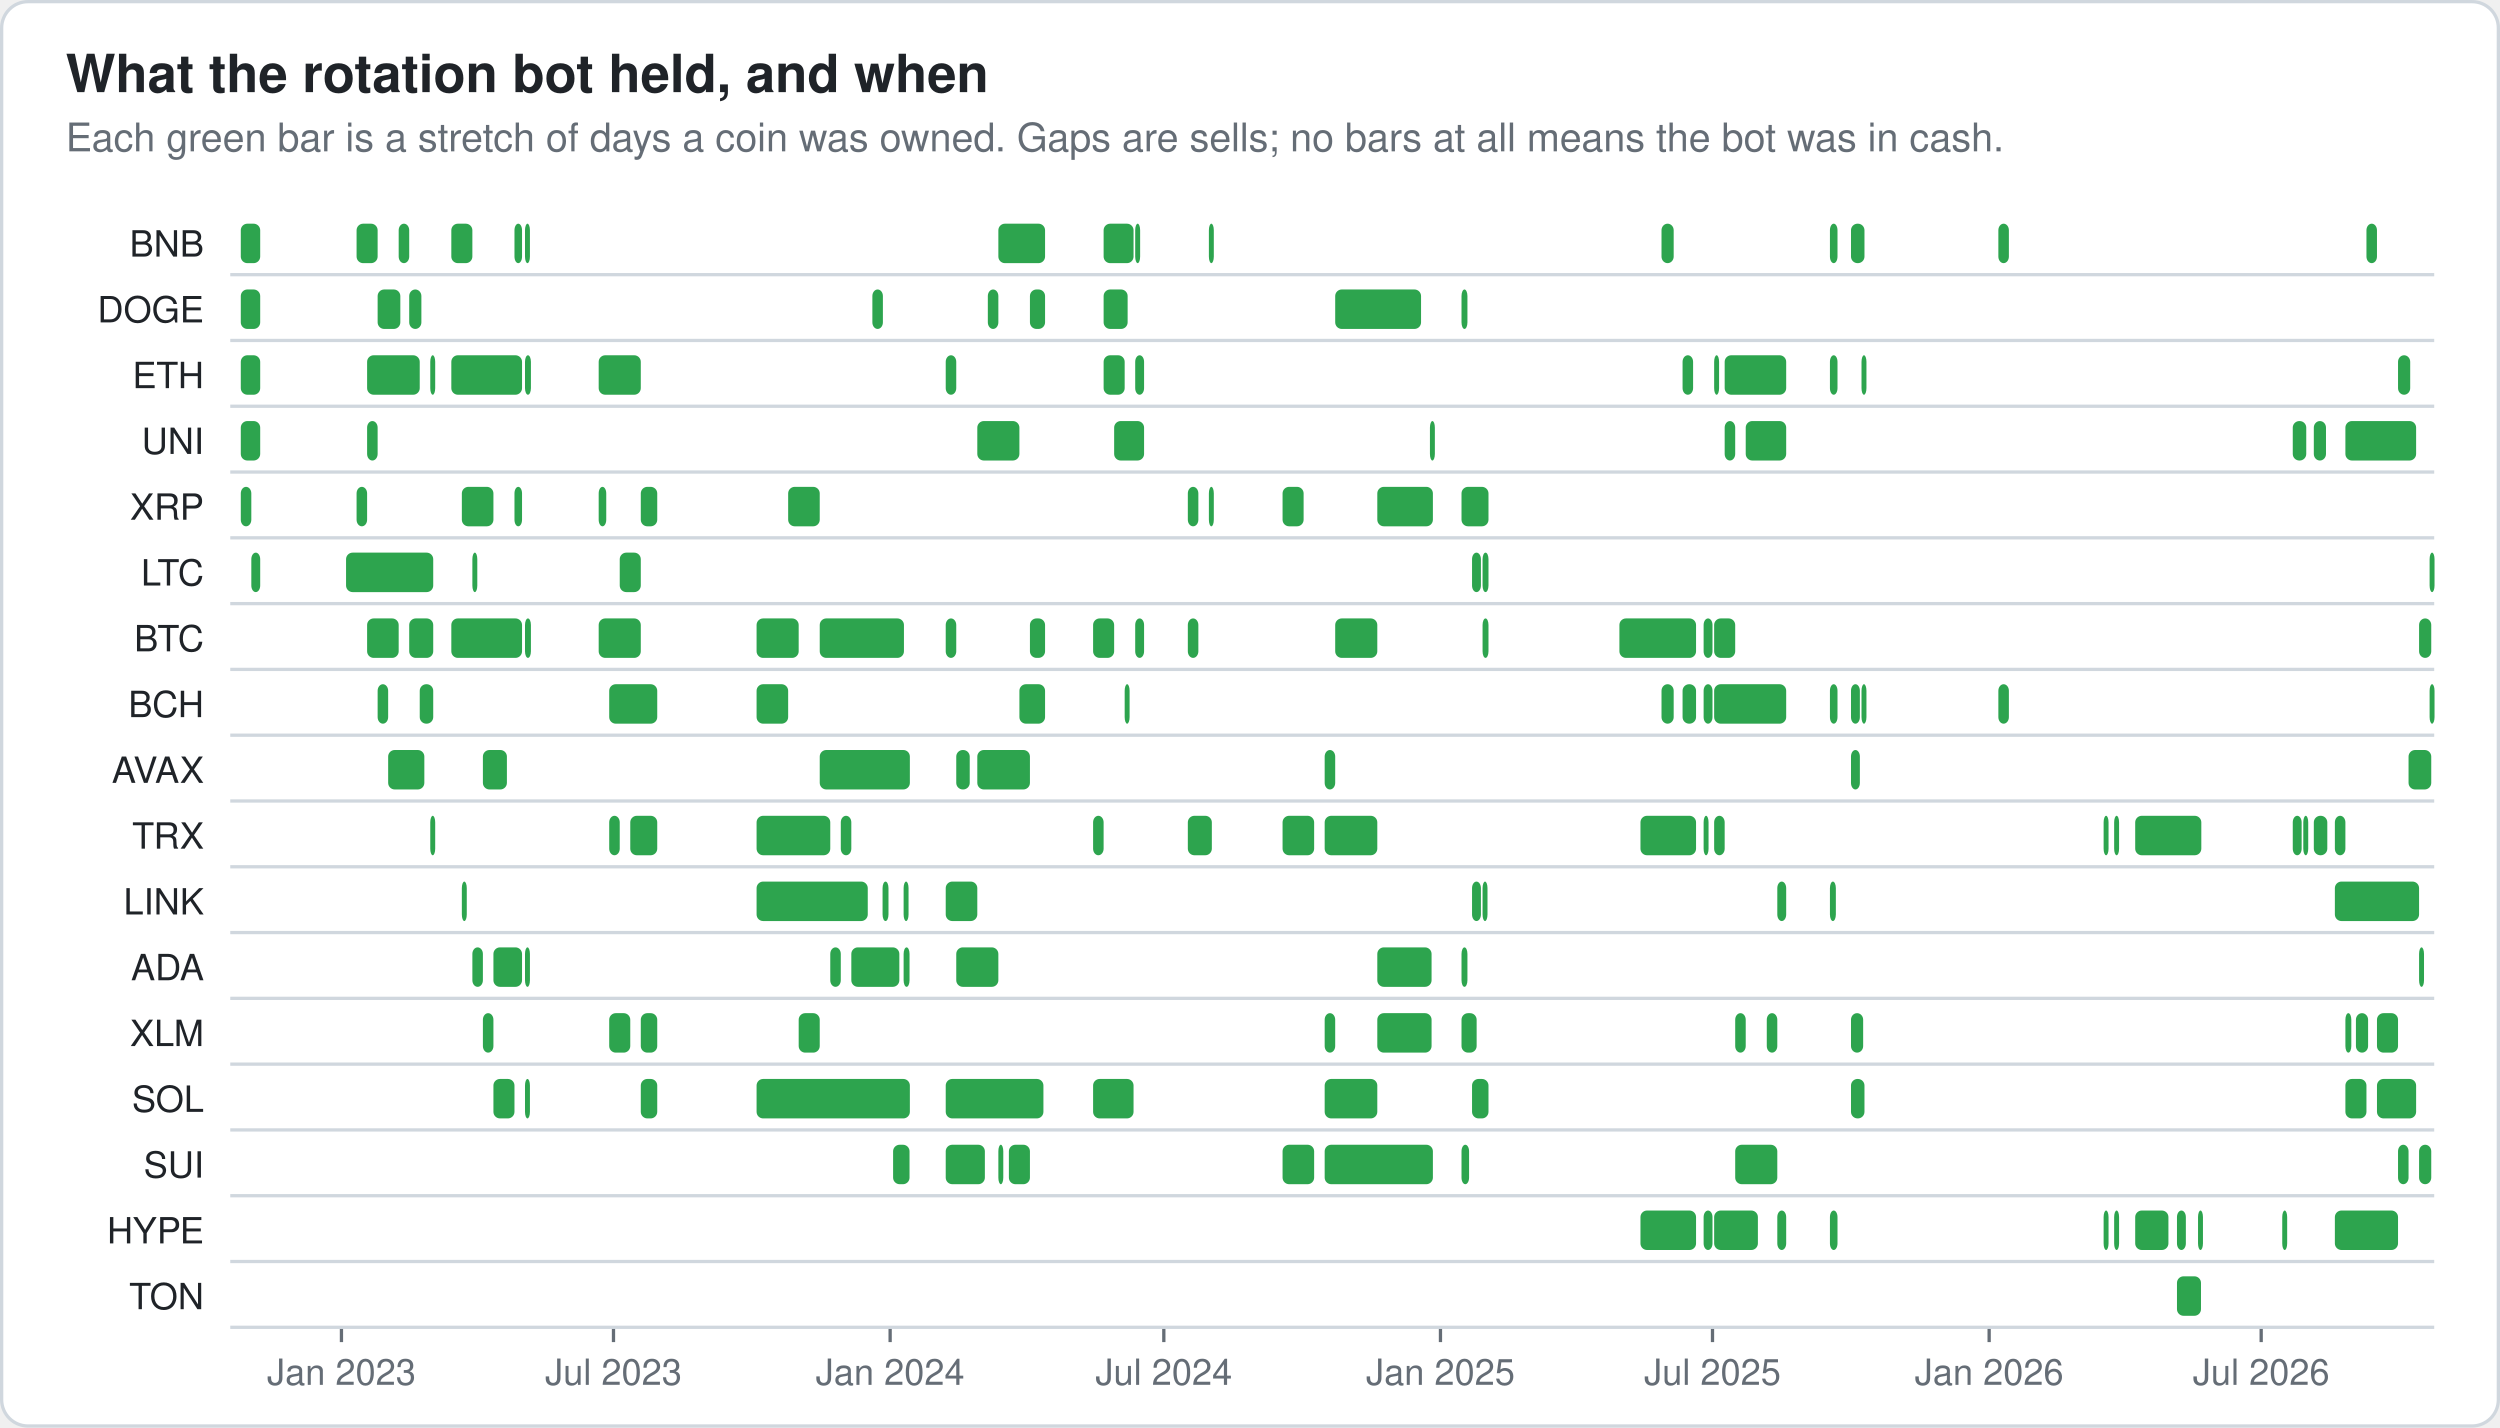
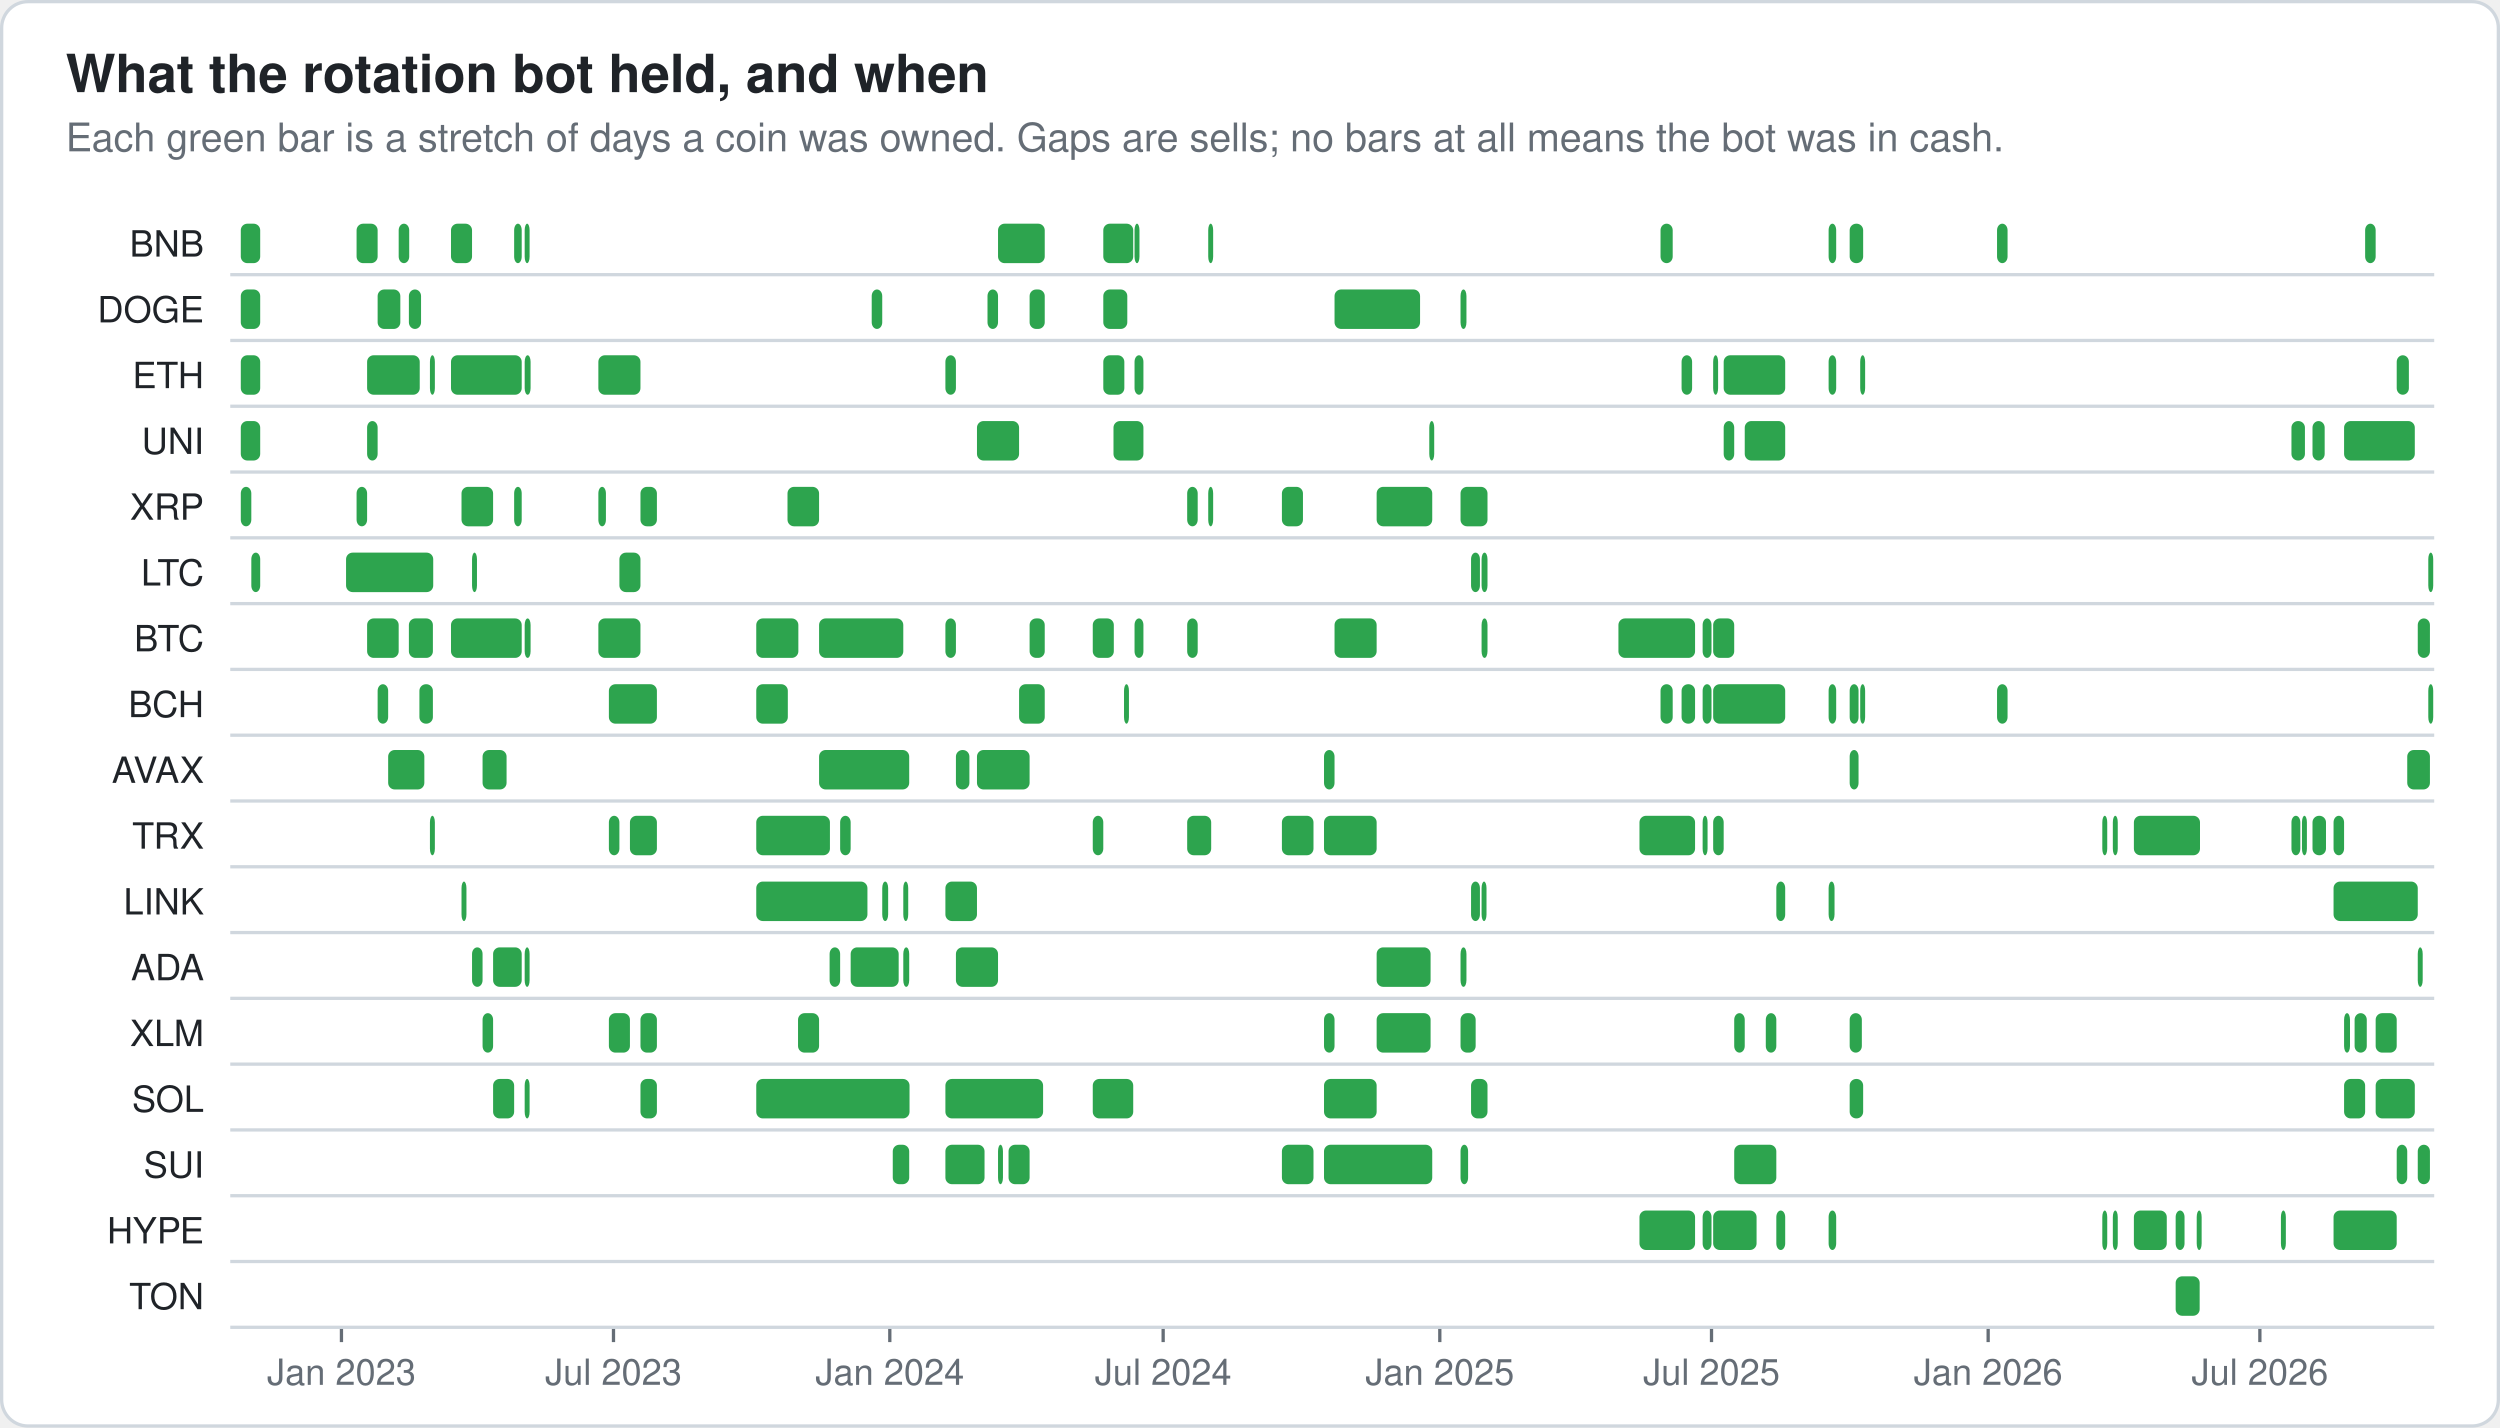
<svg xmlns="http://www.w3.org/2000/svg" width="760" height="434" viewBox="0 0 760 434" font-family="Helvetica, Arial, sans-serif">
  <rect x="0.5" y="0.5" width="759" height="433" rx="8" fill="#ffffff" stroke="#d0d7de" />
  <text x="20" y="28" font-size="16" font-weight="bold" fill="#1f2328">What the rotation bot held, and when</text>
  <text x="20" y="46" font-size="12" fill="#656d76">Each green bar is a stretch of days a coin was owned. Gaps are sells; no bars at all means the bot was in cash.</text>
  <text x="62" y="78" font-size="11" text-anchor="end" fill="#1f2328">BNB</text>
  <line x1="70" y1="83.5" x2="740" y2="83.5" stroke="#d0d7de" />
  <rect x="73.2" y="68" width="5.9" height="12" rx="2" fill="#2da44e" />
  <rect x="108.4" y="68" width="6.4" height="12" rx="2" fill="#2da44e" />
  <rect x="121.2" y="68" width="3.2" height="12" rx="2" fill="#2da44e" />
-   <rect x="137.2" y="68" width="6.4" height="12" rx="2" fill="#2da44e" />
-   <rect x="156.4" y="68" width="2.3" height="12" rx="2" fill="#2da44e" />
-   <rect x="159.6" y="68" width="1.5" height="12" rx="2" fill="#2da44e" />
-   <rect x="303.5" y="68" width="14.2" height="12" rx="2" fill="#2da44e" />
-   <rect x="335.5" y="68" width="9.1" height="12" rx="2" fill="#2da44e" />
-   <rect x="345.1" y="68" width="1.5" height="12" rx="2" fill="#2da44e" />
-   <rect x="367.5" y="68" width="1.5" height="12" rx="2" fill="#2da44e" />
-   <rect x="505.1" y="68" width="3.7" height="12" rx="2" fill="#2da44e" />
-   <rect x="556.3" y="68" width="2.3" height="12" rx="2" fill="#2da44e" />
-   <rect x="562.7" y="68" width="4.1" height="12" rx="2" fill="#2da44e" />
-   <rect x="607.5" y="68" width="3.2" height="12" rx="2" fill="#2da44e" />
-   <rect x="719.4" y="68" width="3.2" height="12" rx="2" fill="#2da44e" />
+   <rect x="137.1" y="68" width="6.4" height="12" rx="2" fill="#2da44e" />
+   <rect x="156.3" y="68" width="2.3" height="12" rx="2" fill="#2da44e" />
+   <rect x="159.5" y="68" width="1.5" height="12" rx="2" fill="#2da44e" />
+   <rect x="303.4" y="68" width="14.2" height="12" rx="2" fill="#2da44e" />
+   <rect x="335.4" y="68" width="9.1" height="12" rx="2" fill="#2da44e" />
+   <rect x="344.9" y="68" width="1.5" height="12" rx="2" fill="#2da44e" />
+   <rect x="367.3" y="68" width="1.5" height="12" rx="2" fill="#2da44e" />
+   <rect x="504.8" y="68" width="3.7" height="12" rx="2" fill="#2da44e" />
+   <rect x="555.9" y="68" width="2.3" height="12" rx="2" fill="#2da44e" />
+   <rect x="562.3" y="68" width="4.1" height="12" rx="2" fill="#2da44e" />
+   <rect x="607.1" y="68" width="3.2" height="12" rx="2" fill="#2da44e" />
+   <rect x="719.0" y="68" width="3.2" height="12" rx="2" fill="#2da44e" />
  <text x="62" y="98" font-size="11" text-anchor="end" fill="#1f2328">DOGE</text>
  <line x1="70" y1="103.5" x2="740" y2="103.5" stroke="#d0d7de" />
  <rect x="73.2" y="88" width="5.9" height="12" rx="2" fill="#2da44e" />
  <rect x="114.8" y="88" width="6.9" height="12" rx="2" fill="#2da44e" />
-   <rect x="124.4" y="88" width="3.7" height="12" rx="2" fill="#2da44e" />
-   <rect x="265.2" y="88" width="3.2" height="12" rx="2" fill="#2da44e" />
-   <rect x="300.3" y="88" width="3.2" height="12" rx="2" fill="#2da44e" />
-   <rect x="313.1" y="88" width="4.6" height="12" rx="2" fill="#2da44e" />
-   <rect x="335.5" y="88" width="7.3" height="12" rx="2" fill="#2da44e" />
-   <rect x="405.9" y="88" width="26.1" height="12" rx="2" fill="#2da44e" />
-   <rect x="444.3" y="88" width="1.8" height="12" rx="2" fill="#2da44e" />
+   <rect x="124.3" y="88" width="3.7" height="12" rx="2" fill="#2da44e" />
+   <rect x="265.0" y="88" width="3.2" height="12" rx="2" fill="#2da44e" />
+   <rect x="300.2" y="88" width="3.2" height="12" rx="2" fill="#2da44e" />
+   <rect x="313.0" y="88" width="4.6" height="12" rx="2" fill="#2da44e" />
+   <rect x="335.4" y="88" width="7.3" height="12" rx="2" fill="#2da44e" />
+   <rect x="405.7" y="88" width="26.0" height="12" rx="2" fill="#2da44e" />
+   <rect x="444.0" y="88" width="1.8" height="12" rx="2" fill="#2da44e" />
  <text x="62" y="118" font-size="11" text-anchor="end" fill="#1f2328">ETH</text>
  <line x1="70" y1="123.5" x2="740" y2="123.5" stroke="#d0d7de" />
  <rect x="73.2" y="108" width="5.9" height="12" rx="2" fill="#2da44e" />
  <rect x="111.6" y="108" width="16.0" height="12" rx="2" fill="#2da44e" />
-   <rect x="130.8" y="108" width="1.5" height="12" rx="2" fill="#2da44e" />
-   <rect x="137.2" y="108" width="21.5" height="12" rx="2" fill="#2da44e" />
-   <rect x="159.6" y="108" width="1.8" height="12" rx="2" fill="#2da44e" />
-   <rect x="182.0" y="108" width="12.8" height="12" rx="2" fill="#2da44e" />
-   <rect x="287.5" y="108" width="3.2" height="12" rx="2" fill="#2da44e" />
-   <rect x="335.5" y="108" width="6.4" height="12" rx="2" fill="#2da44e" />
-   <rect x="345.1" y="108" width="2.7" height="12" rx="2" fill="#2da44e" />
-   <rect x="511.5" y="108" width="3.2" height="12" rx="2" fill="#2da44e" />
-   <rect x="521.1" y="108" width="1.5" height="12" rx="2" fill="#2da44e" />
-   <rect x="524.3" y="108" width="18.7" height="12" rx="2" fill="#2da44e" />
-   <rect x="556.3" y="108" width="2.3" height="12" rx="2" fill="#2da44e" />
-   <rect x="565.9" y="108" width="1.5" height="12" rx="2" fill="#2da44e" />
-   <rect x="729.0" y="108" width="3.7" height="12" rx="2" fill="#2da44e" />
+   <rect x="130.7" y="108" width="1.5" height="12" rx="2" fill="#2da44e" />
+   <rect x="137.1" y="108" width="21.5" height="12" rx="2" fill="#2da44e" />
+   <rect x="159.5" y="108" width="1.8" height="12" rx="2" fill="#2da44e" />
+   <rect x="181.9" y="108" width="12.8" height="12" rx="2" fill="#2da44e" />
+   <rect x="287.4" y="108" width="3.2" height="12" rx="2" fill="#2da44e" />
+   <rect x="335.4" y="108" width="6.4" height="12" rx="2" fill="#2da44e" />
+   <rect x="344.9" y="108" width="2.7" height="12" rx="2" fill="#2da44e" />
+   <rect x="511.2" y="108" width="3.2" height="12" rx="2" fill="#2da44e" />
+   <rect x="520.8" y="108" width="1.5" height="12" rx="2" fill="#2da44e" />
+   <rect x="524.0" y="108" width="18.7" height="12" rx="2" fill="#2da44e" />
+   <rect x="555.9" y="108" width="2.3" height="12" rx="2" fill="#2da44e" />
+   <rect x="565.5" y="108" width="1.5" height="12" rx="2" fill="#2da44e" />
+   <rect x="728.6" y="108" width="3.7" height="12" rx="2" fill="#2da44e" />
  <text x="62" y="138" font-size="11" text-anchor="end" fill="#1f2328">UNI</text>
  <line x1="70" y1="143.5" x2="740" y2="143.5" stroke="#d0d7de" />
  <rect x="73.2" y="128" width="5.9" height="12" rx="2" fill="#2da44e" />
  <rect x="111.6" y="128" width="3.2" height="12" rx="2" fill="#2da44e" />
-   <rect x="297.1" y="128" width="12.8" height="12" rx="2" fill="#2da44e" />
-   <rect x="338.7" y="128" width="9.1" height="12" rx="2" fill="#2da44e" />
-   <rect x="434.7" y="128" width="1.5" height="12" rx="2" fill="#2da44e" />
-   <rect x="524.3" y="128" width="3.2" height="12" rx="2" fill="#2da44e" />
-   <rect x="530.7" y="128" width="12.3" height="12" rx="2" fill="#2da44e" />
-   <rect x="697.0" y="128" width="4.1" height="12" rx="2" fill="#2da44e" />
-   <rect x="703.4" y="128" width="3.7" height="12" rx="2" fill="#2da44e" />
-   <rect x="713.0" y="128" width="21.5" height="12" rx="2" fill="#2da44e" />
+   <rect x="297.0" y="128" width="12.8" height="12" rx="2" fill="#2da44e" />
+   <rect x="338.5" y="128" width="9.1" height="12" rx="2" fill="#2da44e" />
+   <rect x="434.5" y="128" width="1.5" height="12" rx="2" fill="#2da44e" />
+   <rect x="524.0" y="128" width="3.2" height="12" rx="2" fill="#2da44e" />
+   <rect x="530.4" y="128" width="12.3" height="12" rx="2" fill="#2da44e" />
+   <rect x="696.6" y="128" width="4.1" height="12" rx="2" fill="#2da44e" />
+   <rect x="703.0" y="128" width="3.7" height="12" rx="2" fill="#2da44e" />
+   <rect x="712.6" y="128" width="21.5" height="12" rx="2" fill="#2da44e" />
  <text x="62" y="158" font-size="11" text-anchor="end" fill="#1f2328">XRP</text>
  <line x1="70" y1="163.5" x2="740" y2="163.5" stroke="#d0d7de" />
  <rect x="73.2" y="148" width="3.2" height="12" rx="2" fill="#2da44e" />
  <rect x="108.4" y="148" width="3.2" height="12" rx="2" fill="#2da44e" />
-   <rect x="140.4" y="148" width="9.6" height="12" rx="2" fill="#2da44e" />
-   <rect x="156.4" y="148" width="2.3" height="12" rx="2" fill="#2da44e" />
-   <rect x="182.0" y="148" width="2.3" height="12" rx="2" fill="#2da44e" />
-   <rect x="194.8" y="148" width="5.0" height="12" rx="2" fill="#2da44e" />
-   <rect x="239.6" y="148" width="9.6" height="12" rx="2" fill="#2da44e" />
-   <rect x="361.1" y="148" width="3.2" height="12" rx="2" fill="#2da44e" />
-   <rect x="367.5" y="148" width="1.5" height="12" rx="2" fill="#2da44e" />
-   <rect x="389.9" y="148" width="6.4" height="12" rx="2" fill="#2da44e" />
-   <rect x="418.7" y="148" width="16.9" height="12" rx="2" fill="#2da44e" />
-   <rect x="444.3" y="148" width="8.2" height="12" rx="2" fill="#2da44e" />
+   <rect x="140.3" y="148" width="9.6" height="12" rx="2" fill="#2da44e" />
+   <rect x="156.3" y="148" width="2.3" height="12" rx="2" fill="#2da44e" />
+   <rect x="181.9" y="148" width="2.3" height="12" rx="2" fill="#2da44e" />
+   <rect x="194.7" y="148" width="5.0" height="12" rx="2" fill="#2da44e" />
+   <rect x="239.4" y="148" width="9.6" height="12" rx="2" fill="#2da44e" />
+   <rect x="360.9" y="148" width="3.2" height="12" rx="2" fill="#2da44e" />
+   <rect x="367.3" y="148" width="1.5" height="12" rx="2" fill="#2da44e" />
+   <rect x="389.7" y="148" width="6.4" height="12" rx="2" fill="#2da44e" />
+   <rect x="418.5" y="148" width="16.9" height="12" rx="2" fill="#2da44e" />
+   <rect x="444.0" y="148" width="8.2" height="12" rx="2" fill="#2da44e" />
  <text x="62" y="178" font-size="11" text-anchor="end" fill="#1f2328">LTC</text>
  <line x1="70" y1="183.5" x2="740" y2="183.5" stroke="#d0d7de" />
  <rect x="76.4" y="168" width="2.7" height="12" rx="2" fill="#2da44e" />
  <rect x="105.2" y="168" width="26.5" height="12" rx="2" fill="#2da44e" />
-   <rect x="143.6" y="168" width="1.5" height="12" rx="2" fill="#2da44e" />
-   <rect x="188.4" y="168" width="6.4" height="12" rx="2" fill="#2da44e" />
-   <rect x="447.5" y="168" width="2.7" height="12" rx="2" fill="#2da44e" />
-   <rect x="450.7" y="168" width="1.8" height="12" rx="2" fill="#2da44e" />
-   <rect x="738.6" y="168" width="1.5" height="12" rx="2" fill="#2da44e" />
+   <rect x="143.5" y="168" width="1.5" height="12" rx="2" fill="#2da44e" />
+   <rect x="188.3" y="168" width="6.4" height="12" rx="2" fill="#2da44e" />
+   <rect x="447.2" y="168" width="2.7" height="12" rx="2" fill="#2da44e" />
+   <rect x="450.4" y="168" width="1.8" height="12" rx="2" fill="#2da44e" />
+   <rect x="738.2" y="168" width="1.5" height="12" rx="2" fill="#2da44e" />
  <text x="62" y="198" font-size="11" text-anchor="end" fill="#1f2328">BTC</text>
  <line x1="70" y1="203.5" x2="740" y2="203.5" stroke="#d0d7de" />
  <rect x="111.6" y="188" width="9.6" height="12" rx="2" fill="#2da44e" />
-   <rect x="124.4" y="188" width="7.3" height="12" rx="2" fill="#2da44e" />
-   <rect x="137.2" y="188" width="21.5" height="12" rx="2" fill="#2da44e" />
-   <rect x="159.6" y="188" width="1.8" height="12" rx="2" fill="#2da44e" />
-   <rect x="182.0" y="188" width="12.8" height="12" rx="2" fill="#2da44e" />
-   <rect x="230.0" y="188" width="12.8" height="12" rx="2" fill="#2da44e" />
-   <rect x="249.2" y="188" width="25.6" height="12" rx="2" fill="#2da44e" />
-   <rect x="287.5" y="188" width="3.2" height="12" rx="2" fill="#2da44e" />
-   <rect x="313.1" y="188" width="4.6" height="12" rx="2" fill="#2da44e" />
-   <rect x="332.3" y="188" width="6.4" height="12" rx="2" fill="#2da44e" />
-   <rect x="345.1" y="188" width="2.7" height="12" rx="2" fill="#2da44e" />
-   <rect x="361.1" y="188" width="3.2" height="12" rx="2" fill="#2da44e" />
-   <rect x="405.9" y="188" width="12.8" height="12" rx="2" fill="#2da44e" />
-   <rect x="450.7" y="188" width="1.8" height="12" rx="2" fill="#2da44e" />
-   <rect x="492.3" y="188" width="23.3" height="12" rx="2" fill="#2da44e" />
-   <rect x="517.9" y="188" width="2.7" height="12" rx="2" fill="#2da44e" />
-   <rect x="521.1" y="188" width="6.4" height="12" rx="2" fill="#2da44e" />
-   <rect x="735.4" y="188" width="3.7" height="12" rx="2" fill="#2da44e" />
+   <rect x="124.3" y="188" width="7.3" height="12" rx="2" fill="#2da44e" />
+   <rect x="137.1" y="188" width="21.5" height="12" rx="2" fill="#2da44e" />
+   <rect x="159.5" y="188" width="1.8" height="12" rx="2" fill="#2da44e" />
+   <rect x="181.9" y="188" width="12.8" height="12" rx="2" fill="#2da44e" />
+   <rect x="229.9" y="188" width="12.8" height="12" rx="2" fill="#2da44e" />
+   <rect x="249.0" y="188" width="25.6" height="12" rx="2" fill="#2da44e" />
+   <rect x="287.4" y="188" width="3.2" height="12" rx="2" fill="#2da44e" />
+   <rect x="313.0" y="188" width="4.6" height="12" rx="2" fill="#2da44e" />
+   <rect x="332.2" y="188" width="6.4" height="12" rx="2" fill="#2da44e" />
+   <rect x="344.9" y="188" width="2.7" height="12" rx="2" fill="#2da44e" />
+   <rect x="360.9" y="188" width="3.2" height="12" rx="2" fill="#2da44e" />
+   <rect x="405.7" y="188" width="12.8" height="12" rx="2" fill="#2da44e" />
+   <rect x="450.4" y="188" width="1.8" height="12" rx="2" fill="#2da44e" />
+   <rect x="492.0" y="188" width="23.3" height="12" rx="2" fill="#2da44e" />
+   <rect x="517.6" y="188" width="2.7" height="12" rx="2" fill="#2da44e" />
+   <rect x="520.8" y="188" width="6.4" height="12" rx="2" fill="#2da44e" />
+   <rect x="735.0" y="188" width="3.7" height="12" rx="2" fill="#2da44e" />
  <text x="62" y="218" font-size="11" text-anchor="end" fill="#1f2328">BCH</text>
  <line x1="70" y1="223.5" x2="740" y2="223.5" stroke="#d0d7de" />
  <rect x="114.8" y="208" width="3.2" height="12" rx="2" fill="#2da44e" />
-   <rect x="127.6" y="208" width="4.1" height="12" rx="2" fill="#2da44e" />
-   <rect x="185.2" y="208" width="14.6" height="12" rx="2" fill="#2da44e" />
-   <rect x="230.0" y="208" width="9.6" height="12" rx="2" fill="#2da44e" />
-   <rect x="309.9" y="208" width="7.8" height="12" rx="2" fill="#2da44e" />
-   <rect x="341.9" y="208" width="1.5" height="12" rx="2" fill="#2da44e" />
-   <rect x="505.1" y="208" width="3.7" height="12" rx="2" fill="#2da44e" />
-   <rect x="511.5" y="208" width="4.1" height="12" rx="2" fill="#2da44e" />
-   <rect x="517.9" y="208" width="2.7" height="12" rx="2" fill="#2da44e" />
-   <rect x="521.1" y="208" width="21.9" height="12" rx="2" fill="#2da44e" />
-   <rect x="556.3" y="208" width="2.3" height="12" rx="2" fill="#2da44e" />
-   <rect x="562.7" y="208" width="2.7" height="12" rx="2" fill="#2da44e" />
-   <rect x="565.9" y="208" width="1.5" height="12" rx="2" fill="#2da44e" />
-   <rect x="607.5" y="208" width="3.2" height="12" rx="2" fill="#2da44e" />
-   <rect x="738.6" y="208" width="1.5" height="12" rx="2" fill="#2da44e" />
+   <rect x="127.5" y="208" width="4.1" height="12" rx="2" fill="#2da44e" />
+   <rect x="185.1" y="208" width="14.6" height="12" rx="2" fill="#2da44e" />
+   <rect x="229.9" y="208" width="9.6" height="12" rx="2" fill="#2da44e" />
+   <rect x="309.8" y="208" width="7.8" height="12" rx="2" fill="#2da44e" />
+   <rect x="341.7" y="208" width="1.5" height="12" rx="2" fill="#2da44e" />
+   <rect x="504.8" y="208" width="3.7" height="12" rx="2" fill="#2da44e" />
+   <rect x="511.2" y="208" width="4.1" height="12" rx="2" fill="#2da44e" />
+   <rect x="517.6" y="208" width="2.7" height="12" rx="2" fill="#2da44e" />
+   <rect x="520.8" y="208" width="21.9" height="12" rx="2" fill="#2da44e" />
+   <rect x="555.9" y="208" width="2.3" height="12" rx="2" fill="#2da44e" />
+   <rect x="562.3" y="208" width="2.7" height="12" rx="2" fill="#2da44e" />
+   <rect x="565.5" y="208" width="1.5" height="12" rx="2" fill="#2da44e" />
+   <rect x="607.1" y="208" width="3.2" height="12" rx="2" fill="#2da44e" />
+   <rect x="738.2" y="208" width="1.5" height="12" rx="2" fill="#2da44e" />
  <text x="62" y="238" font-size="11" text-anchor="end" fill="#1f2328">AVAX</text>
  <line x1="70" y1="243.5" x2="740" y2="243.5" stroke="#d0d7de" />
  <rect x="118.0" y="228" width="11.0" height="12" rx="2" fill="#2da44e" />
-   <rect x="146.8" y="228" width="7.3" height="12" rx="2" fill="#2da44e" />
-   <rect x="249.2" y="228" width="27.4" height="12" rx="2" fill="#2da44e" />
-   <rect x="290.7" y="228" width="4.1" height="12" rx="2" fill="#2da44e" />
-   <rect x="297.1" y="228" width="16.0" height="12" rx="2" fill="#2da44e" />
-   <rect x="402.7" y="228" width="3.2" height="12" rx="2" fill="#2da44e" />
-   <rect x="562.7" y="228" width="2.7" height="12" rx="2" fill="#2da44e" />
-   <rect x="732.2" y="228" width="6.9" height="12" rx="2" fill="#2da44e" />
+   <rect x="146.7" y="228" width="7.3" height="12" rx="2" fill="#2da44e" />
+   <rect x="249.0" y="228" width="27.4" height="12" rx="2" fill="#2da44e" />
+   <rect x="290.6" y="228" width="4.1" height="12" rx="2" fill="#2da44e" />
+   <rect x="297.0" y="228" width="16.0" height="12" rx="2" fill="#2da44e" />
+   <rect x="402.5" y="228" width="3.2" height="12" rx="2" fill="#2da44e" />
+   <rect x="562.3" y="228" width="2.7" height="12" rx="2" fill="#2da44e" />
+   <rect x="731.8" y="228" width="6.9" height="12" rx="2" fill="#2da44e" />
  <text x="62" y="258" font-size="11" text-anchor="end" fill="#1f2328">TRX</text>
  <line x1="70" y1="263.5" x2="740" y2="263.5" stroke="#d0d7de" />
-   <rect x="130.8" y="248" width="1.5" height="12" rx="2" fill="#2da44e" />
-   <rect x="185.2" y="248" width="3.2" height="12" rx="2" fill="#2da44e" />
-   <rect x="191.6" y="248" width="8.2" height="12" rx="2" fill="#2da44e" />
-   <rect x="230.0" y="248" width="22.4" height="12" rx="2" fill="#2da44e" />
-   <rect x="255.6" y="248" width="3.2" height="12" rx="2" fill="#2da44e" />
-   <rect x="332.3" y="248" width="3.2" height="12" rx="2" fill="#2da44e" />
-   <rect x="361.1" y="248" width="7.3" height="12" rx="2" fill="#2da44e" />
-   <rect x="389.9" y="248" width="9.6" height="12" rx="2" fill="#2da44e" />
-   <rect x="402.7" y="248" width="16.0" height="12" rx="2" fill="#2da44e" />
-   <rect x="498.7" y="248" width="16.9" height="12" rx="2" fill="#2da44e" />
-   <rect x="517.9" y="248" width="1.5" height="12" rx="2" fill="#2da44e" />
-   <rect x="521.1" y="248" width="3.2" height="12" rx="2" fill="#2da44e" />
-   <rect x="639.5" y="248" width="1.5" height="12" rx="2" fill="#2da44e" />
-   <rect x="642.7" y="248" width="1.5" height="12" rx="2" fill="#2da44e" />
-   <rect x="649.1" y="248" width="20.1" height="12" rx="2" fill="#2da44e" />
-   <rect x="697.0" y="248" width="2.7" height="12" rx="2" fill="#2da44e" />
-   <rect x="700.2" y="248" width="1.5" height="12" rx="2" fill="#2da44e" />
-   <rect x="703.4" y="248" width="4.1" height="12" rx="2" fill="#2da44e" />
-   <rect x="709.8" y="248" width="3.2" height="12" rx="2" fill="#2da44e" />
+   <rect x="130.7" y="248" width="1.5" height="12" rx="2" fill="#2da44e" />
+   <rect x="185.1" y="248" width="3.2" height="12" rx="2" fill="#2da44e" />
+   <rect x="191.5" y="248" width="8.2" height="12" rx="2" fill="#2da44e" />
+   <rect x="229.9" y="248" width="22.4" height="12" rx="2" fill="#2da44e" />
+   <rect x="255.4" y="248" width="3.2" height="12" rx="2" fill="#2da44e" />
+   <rect x="332.2" y="248" width="3.2" height="12" rx="2" fill="#2da44e" />
+   <rect x="360.9" y="248" width="7.3" height="12" rx="2" fill="#2da44e" />
+   <rect x="389.7" y="248" width="9.6" height="12" rx="2" fill="#2da44e" />
+   <rect x="402.5" y="248" width="16.0" height="12" rx="2" fill="#2da44e" />
+   <rect x="498.4" y="248" width="16.9" height="12" rx="2" fill="#2da44e" />
+   <rect x="517.6" y="248" width="1.5" height="12" rx="2" fill="#2da44e" />
+   <rect x="520.8" y="248" width="3.2" height="12" rx="2" fill="#2da44e" />
+   <rect x="639.1" y="248" width="1.5" height="12" rx="2" fill="#2da44e" />
+   <rect x="642.3" y="248" width="1.5" height="12" rx="2" fill="#2da44e" />
+   <rect x="648.7" y="248" width="20.1" height="12" rx="2" fill="#2da44e" />
+   <rect x="696.6" y="248" width="2.7" height="12" rx="2" fill="#2da44e" />
+   <rect x="699.8" y="248" width="1.5" height="12" rx="2" fill="#2da44e" />
+   <rect x="703.0" y="248" width="4.1" height="12" rx="2" fill="#2da44e" />
+   <rect x="709.4" y="248" width="3.2" height="12" rx="2" fill="#2da44e" />
  <text x="62" y="278" font-size="11" text-anchor="end" fill="#1f2328">LINK</text>
  <line x1="70" y1="283.5" x2="740" y2="283.5" stroke="#d0d7de" />
-   <rect x="140.4" y="268" width="1.5" height="12" rx="2" fill="#2da44e" />
-   <rect x="230.0" y="268" width="33.8" height="12" rx="2" fill="#2da44e" />
-   <rect x="268.3" y="268" width="1.8" height="12" rx="2" fill="#2da44e" />
-   <rect x="274.7" y="268" width="1.5" height="12" rx="2" fill="#2da44e" />
-   <rect x="287.5" y="268" width="9.6" height="12" rx="2" fill="#2da44e" />
-   <rect x="447.5" y="268" width="2.7" height="12" rx="2" fill="#2da44e" />
-   <rect x="450.7" y="268" width="1.5" height="12" rx="2" fill="#2da44e" />
-   <rect x="540.3" y="268" width="2.7" height="12" rx="2" fill="#2da44e" />
-   <rect x="556.3" y="268" width="1.8" height="12" rx="2" fill="#2da44e" />
-   <rect x="709.8" y="268" width="25.6" height="12" rx="2" fill="#2da44e" />
+   <rect x="140.3" y="268" width="1.5" height="12" rx="2" fill="#2da44e" />
+   <rect x="229.9" y="268" width="33.8" height="12" rx="2" fill="#2da44e" />
+   <rect x="268.2" y="268" width="1.8" height="12" rx="2" fill="#2da44e" />
+   <rect x="274.6" y="268" width="1.5" height="12" rx="2" fill="#2da44e" />
+   <rect x="287.4" y="268" width="9.6" height="12" rx="2" fill="#2da44e" />
+   <rect x="447.2" y="268" width="2.7" height="12" rx="2" fill="#2da44e" />
+   <rect x="450.4" y="268" width="1.5" height="12" rx="2" fill="#2da44e" />
+   <rect x="540.0" y="268" width="2.7" height="12" rx="2" fill="#2da44e" />
+   <rect x="555.9" y="268" width="1.8" height="12" rx="2" fill="#2da44e" />
+   <rect x="709.4" y="268" width="25.6" height="12" rx="2" fill="#2da44e" />
  <text x="62" y="298" font-size="11" text-anchor="end" fill="#1f2328">ADA</text>
  <line x1="70" y1="303.5" x2="740" y2="303.5" stroke="#d0d7de" />
-   <rect x="143.6" y="288" width="3.2" height="12" rx="2" fill="#2da44e" />
-   <rect x="150.0" y="288" width="8.7" height="12" rx="2" fill="#2da44e" />
-   <rect x="159.6" y="288" width="1.5" height="12" rx="2" fill="#2da44e" />
-   <rect x="252.4" y="288" width="3.2" height="12" rx="2" fill="#2da44e" />
-   <rect x="258.8" y="288" width="14.6" height="12" rx="2" fill="#2da44e" />
-   <rect x="274.7" y="288" width="1.8" height="12" rx="2" fill="#2da44e" />
-   <rect x="290.7" y="288" width="12.8" height="12" rx="2" fill="#2da44e" />
-   <rect x="418.7" y="288" width="16.5" height="12" rx="2" fill="#2da44e" />
-   <rect x="444.3" y="288" width="1.8" height="12" rx="2" fill="#2da44e" />
-   <rect x="735.4" y="288" width="1.5" height="12" rx="2" fill="#2da44e" />
+   <rect x="143.5" y="288" width="3.2" height="12" rx="2" fill="#2da44e" />
+   <rect x="149.9" y="288" width="8.7" height="12" rx="2" fill="#2da44e" />
+   <rect x="159.5" y="288" width="1.5" height="12" rx="2" fill="#2da44e" />
+   <rect x="252.2" y="288" width="3.2" height="12" rx="2" fill="#2da44e" />
+   <rect x="258.6" y="288" width="14.6" height="12" rx="2" fill="#2da44e" />
+   <rect x="274.6" y="288" width="1.8" height="12" rx="2" fill="#2da44e" />
+   <rect x="290.6" y="288" width="12.8" height="12" rx="2" fill="#2da44e" />
+   <rect x="418.5" y="288" width="16.4" height="12" rx="2" fill="#2da44e" />
+   <rect x="444.0" y="288" width="1.8" height="12" rx="2" fill="#2da44e" />
+   <rect x="735.0" y="288" width="1.5" height="12" rx="2" fill="#2da44e" />
  <text x="62" y="318" font-size="11" text-anchor="end" fill="#1f2328">XLM</text>
  <line x1="70" y1="323.5" x2="740" y2="323.5" stroke="#d0d7de" />
-   <rect x="146.8" y="308" width="3.2" height="12" rx="2" fill="#2da44e" />
-   <rect x="185.2" y="308" width="6.4" height="12" rx="2" fill="#2da44e" />
-   <rect x="194.8" y="308" width="5.0" height="12" rx="2" fill="#2da44e" />
-   <rect x="242.8" y="308" width="6.4" height="12" rx="2" fill="#2da44e" />
-   <rect x="402.7" y="308" width="3.2" height="12" rx="2" fill="#2da44e" />
-   <rect x="418.7" y="308" width="16.5" height="12" rx="2" fill="#2da44e" />
-   <rect x="444.3" y="308" width="4.6" height="12" rx="2" fill="#2da44e" />
-   <rect x="527.5" y="308" width="3.2" height="12" rx="2" fill="#2da44e" />
-   <rect x="537.1" y="308" width="3.2" height="12" rx="2" fill="#2da44e" />
-   <rect x="562.7" y="308" width="3.7" height="12" rx="2" fill="#2da44e" />
-   <rect x="713.0" y="308" width="1.8" height="12" rx="2" fill="#2da44e" />
-   <rect x="716.2" y="308" width="3.7" height="12" rx="2" fill="#2da44e" />
-   <rect x="722.6" y="308" width="6.4" height="12" rx="2" fill="#2da44e" />
+   <rect x="146.7" y="308" width="3.2" height="12" rx="2" fill="#2da44e" />
+   <rect x="185.1" y="308" width="6.4" height="12" rx="2" fill="#2da44e" />
+   <rect x="194.7" y="308" width="5.0" height="12" rx="2" fill="#2da44e" />
+   <rect x="242.6" y="308" width="6.4" height="12" rx="2" fill="#2da44e" />
+   <rect x="402.5" y="308" width="3.2" height="12" rx="2" fill="#2da44e" />
+   <rect x="418.5" y="308" width="16.4" height="12" rx="2" fill="#2da44e" />
+   <rect x="444.0" y="308" width="4.6" height="12" rx="2" fill="#2da44e" />
+   <rect x="527.2" y="308" width="3.2" height="12" rx="2" fill="#2da44e" />
+   <rect x="536.8" y="308" width="3.2" height="12" rx="2" fill="#2da44e" />
+   <rect x="562.3" y="308" width="3.7" height="12" rx="2" fill="#2da44e" />
+   <rect x="712.6" y="308" width="1.8" height="12" rx="2" fill="#2da44e" />
+   <rect x="715.8" y="308" width="3.7" height="12" rx="2" fill="#2da44e" />
+   <rect x="722.2" y="308" width="6.4" height="12" rx="2" fill="#2da44e" />
  <text x="62" y="338" font-size="11" text-anchor="end" fill="#1f2328">SOL</text>
  <line x1="70" y1="343.5" x2="740" y2="343.5" stroke="#d0d7de" />
-   <rect x="150.0" y="328" width="6.4" height="12" rx="2" fill="#2da44e" />
-   <rect x="159.6" y="328" width="1.5" height="12" rx="2" fill="#2da44e" />
-   <rect x="194.8" y="328" width="5.0" height="12" rx="2" fill="#2da44e" />
-   <rect x="230.0" y="328" width="46.6" height="12" rx="2" fill="#2da44e" />
-   <rect x="287.5" y="328" width="29.7" height="12" rx="2" fill="#2da44e" />
-   <rect x="332.3" y="328" width="12.3" height="12" rx="2" fill="#2da44e" />
-   <rect x="402.7" y="328" width="16.0" height="12" rx="2" fill="#2da44e" />
-   <rect x="447.5" y="328" width="5.0" height="12" rx="2" fill="#2da44e" />
-   <rect x="562.7" y="328" width="4.1" height="12" rx="2" fill="#2da44e" />
-   <rect x="713.0" y="328" width="6.4" height="12" rx="2" fill="#2da44e" />
-   <rect x="722.6" y="328" width="11.9" height="12" rx="2" fill="#2da44e" />
+   <rect x="149.9" y="328" width="6.4" height="12" rx="2" fill="#2da44e" />
+   <rect x="159.5" y="328" width="1.5" height="12" rx="2" fill="#2da44e" />
+   <rect x="194.7" y="328" width="5.0" height="12" rx="2" fill="#2da44e" />
+   <rect x="229.9" y="328" width="46.6" height="12" rx="2" fill="#2da44e" />
+   <rect x="287.4" y="328" width="29.7" height="12" rx="2" fill="#2da44e" />
+   <rect x="332.2" y="328" width="12.3" height="12" rx="2" fill="#2da44e" />
+   <rect x="402.5" y="328" width="16.0" height="12" rx="2" fill="#2da44e" />
+   <rect x="447.2" y="328" width="5.0" height="12" rx="2" fill="#2da44e" />
+   <rect x="562.3" y="328" width="4.1" height="12" rx="2" fill="#2da44e" />
+   <rect x="712.6" y="328" width="6.4" height="12" rx="2" fill="#2da44e" />
+   <rect x="722.2" y="328" width="11.9" height="12" rx="2" fill="#2da44e" />
  <text x="62" y="358" font-size="11" text-anchor="end" fill="#1f2328">SUI</text>
  <line x1="70" y1="363.5" x2="740" y2="363.5" stroke="#d0d7de" />
-   <rect x="271.5" y="348" width="5.0" height="12" rx="2" fill="#2da44e" />
-   <rect x="287.5" y="348" width="11.9" height="12" rx="2" fill="#2da44e" />
-   <rect x="303.5" y="348" width="1.5" height="12" rx="2" fill="#2da44e" />
-   <rect x="306.7" y="348" width="6.4" height="12" rx="2" fill="#2da44e" />
-   <rect x="389.9" y="348" width="9.6" height="12" rx="2" fill="#2da44e" />
-   <rect x="402.7" y="348" width="32.9" height="12" rx="2" fill="#2da44e" />
-   <rect x="444.3" y="348" width="2.3" height="12" rx="2" fill="#2da44e" />
-   <rect x="527.5" y="348" width="12.8" height="12" rx="2" fill="#2da44e" />
-   <rect x="729.0" y="348" width="3.2" height="12" rx="2" fill="#2da44e" />
-   <rect x="735.4" y="348" width="3.7" height="12" rx="2" fill="#2da44e" />
+   <rect x="271.4" y="348" width="5.0" height="12" rx="2" fill="#2da44e" />
+   <rect x="287.4" y="348" width="11.9" height="12" rx="2" fill="#2da44e" />
+   <rect x="303.4" y="348" width="1.5" height="12" rx="2" fill="#2da44e" />
+   <rect x="306.6" y="348" width="6.4" height="12" rx="2" fill="#2da44e" />
+   <rect x="389.7" y="348" width="9.6" height="12" rx="2" fill="#2da44e" />
+   <rect x="402.5" y="348" width="32.9" height="12" rx="2" fill="#2da44e" />
+   <rect x="444.0" y="348" width="2.3" height="12" rx="2" fill="#2da44e" />
+   <rect x="527.2" y="348" width="12.8" height="12" rx="2" fill="#2da44e" />
+   <rect x="728.6" y="348" width="3.2" height="12" rx="2" fill="#2da44e" />
+   <rect x="735.0" y="348" width="3.7" height="12" rx="2" fill="#2da44e" />
  <text x="62" y="378" font-size="11" text-anchor="end" fill="#1f2328">HYPE</text>
  <line x1="70" y1="383.5" x2="740" y2="383.5" stroke="#d0d7de" />
-   <rect x="498.7" y="368" width="16.9" height="12" rx="2" fill="#2da44e" />
-   <rect x="517.9" y="368" width="2.7" height="12" rx="2" fill="#2da44e" />
-   <rect x="521.1" y="368" width="13.3" height="12" rx="2" fill="#2da44e" />
-   <rect x="540.3" y="368" width="2.7" height="12" rx="2" fill="#2da44e" />
-   <rect x="556.3" y="368" width="2.3" height="12" rx="2" fill="#2da44e" />
-   <rect x="639.5" y="368" width="1.5" height="12" rx="2" fill="#2da44e" />
-   <rect x="642.7" y="368" width="1.5" height="12" rx="2" fill="#2da44e" />
-   <rect x="649.1" y="368" width="10.1" height="12" rx="2" fill="#2da44e" />
-   <rect x="661.8" y="368" width="2.7" height="12" rx="2" fill="#2da44e" />
-   <rect x="668.2" y="368" width="1.5" height="12" rx="2" fill="#2da44e" />
-   <rect x="693.8" y="368" width="1.5" height="12" rx="2" fill="#2da44e" />
-   <rect x="709.8" y="368" width="19.2" height="12" rx="2" fill="#2da44e" />
+   <rect x="498.4" y="368" width="16.9" height="12" rx="2" fill="#2da44e" />
+   <rect x="517.6" y="368" width="2.7" height="12" rx="2" fill="#2da44e" />
+   <rect x="520.8" y="368" width="13.2" height="12" rx="2" fill="#2da44e" />
+   <rect x="540.0" y="368" width="2.7" height="12" rx="2" fill="#2da44e" />
+   <rect x="555.9" y="368" width="2.3" height="12" rx="2" fill="#2da44e" />
+   <rect x="639.1" y="368" width="1.5" height="12" rx="2" fill="#2da44e" />
+   <rect x="642.3" y="368" width="1.5" height="12" rx="2" fill="#2da44e" />
+   <rect x="648.7" y="368" width="10.0" height="12" rx="2" fill="#2da44e" />
+   <rect x="661.4" y="368" width="2.7" height="12" rx="2" fill="#2da44e" />
+   <rect x="667.8" y="368" width="1.5" height="12" rx="2" fill="#2da44e" />
+   <rect x="693.4" y="368" width="1.5" height="12" rx="2" fill="#2da44e" />
+   <rect x="709.4" y="368" width="19.2" height="12" rx="2" fill="#2da44e" />
  <text x="62" y="398" font-size="11" text-anchor="end" fill="#1f2328">TON</text>
  <line x1="70" y1="403.5" x2="740" y2="403.5" stroke="#d0d7de" />
-   <rect x="661.8" y="388" width="7.3" height="12" rx="2" fill="#2da44e" />
+   <rect x="661.4" y="388" width="7.3" height="12" rx="2" fill="#2da44e" />
  <line x1="103.8" y1="404" x2="103.8" y2="408" stroke="#656d76" />
  <text x="103.8" y="421" font-size="11" text-anchor="middle" fill="#656d76">Jan 2023</text>
  <line x1="186.5" y1="404" x2="186.5" y2="408" stroke="#656d76" />
  <text x="186.5" y="421" font-size="11" text-anchor="middle" fill="#656d76">Jul 2023</text>
-   <line x1="270.6" y1="404" x2="270.6" y2="408" stroke="#656d76" />
-   <text x="270.6" y="421" font-size="11" text-anchor="middle" fill="#656d76">Jan 2024</text>
-   <line x1="353.8" y1="404" x2="353.8" y2="408" stroke="#656d76" />
-   <text x="353.8" y="421" font-size="11" text-anchor="middle" fill="#656d76">Jul 2024</text>
-   <line x1="437.9" y1="404" x2="437.9" y2="408" stroke="#656d76" />
-   <text x="437.9" y="421" font-size="11" text-anchor="middle" fill="#656d76">Jan 2025</text>
-   <line x1="520.6" y1="404" x2="520.6" y2="408" stroke="#656d76" />
-   <text x="520.6" y="421" font-size="11" text-anchor="middle" fill="#656d76">Jul 2025</text>
-   <line x1="604.7" y1="404" x2="604.7" y2="408" stroke="#656d76" />
-   <text x="604.7" y="421" font-size="11" text-anchor="middle" fill="#656d76">Jan 2026</text>
-   <line x1="687.4" y1="404" x2="687.4" y2="408" stroke="#656d76" />
-   <text x="687.4" y="421" font-size="11" text-anchor="middle" fill="#656d76">Jul 2026</text>
+   <line x1="270.5" y1="404" x2="270.5" y2="408" stroke="#656d76" />
+   <text x="270.5" y="421" font-size="11" text-anchor="middle" fill="#656d76">Jan 2024</text>
+   <line x1="353.6" y1="404" x2="353.6" y2="408" stroke="#656d76" />
+   <text x="353.6" y="421" font-size="11" text-anchor="middle" fill="#656d76">Jul 2024</text>
+   <line x1="437.7" y1="404" x2="437.7" y2="408" stroke="#656d76" />
+   <text x="437.7" y="421" font-size="11" text-anchor="middle" fill="#656d76">Jan 2025</text>
+   <line x1="520.3" y1="404" x2="520.3" y2="408" stroke="#656d76" />
+   <text x="520.3" y="421" font-size="11" text-anchor="middle" fill="#656d76">Jul 2025</text>
+   <line x1="604.4" y1="404" x2="604.4" y2="408" stroke="#656d76" />
+   <text x="604.4" y="421" font-size="11" text-anchor="middle" fill="#656d76">Jan 2026</text>
+   <line x1="687.0" y1="404" x2="687.0" y2="408" stroke="#656d76" />
+   <text x="687.0" y="421" font-size="11" text-anchor="middle" fill="#656d76">Jul 2026</text>
</svg>
